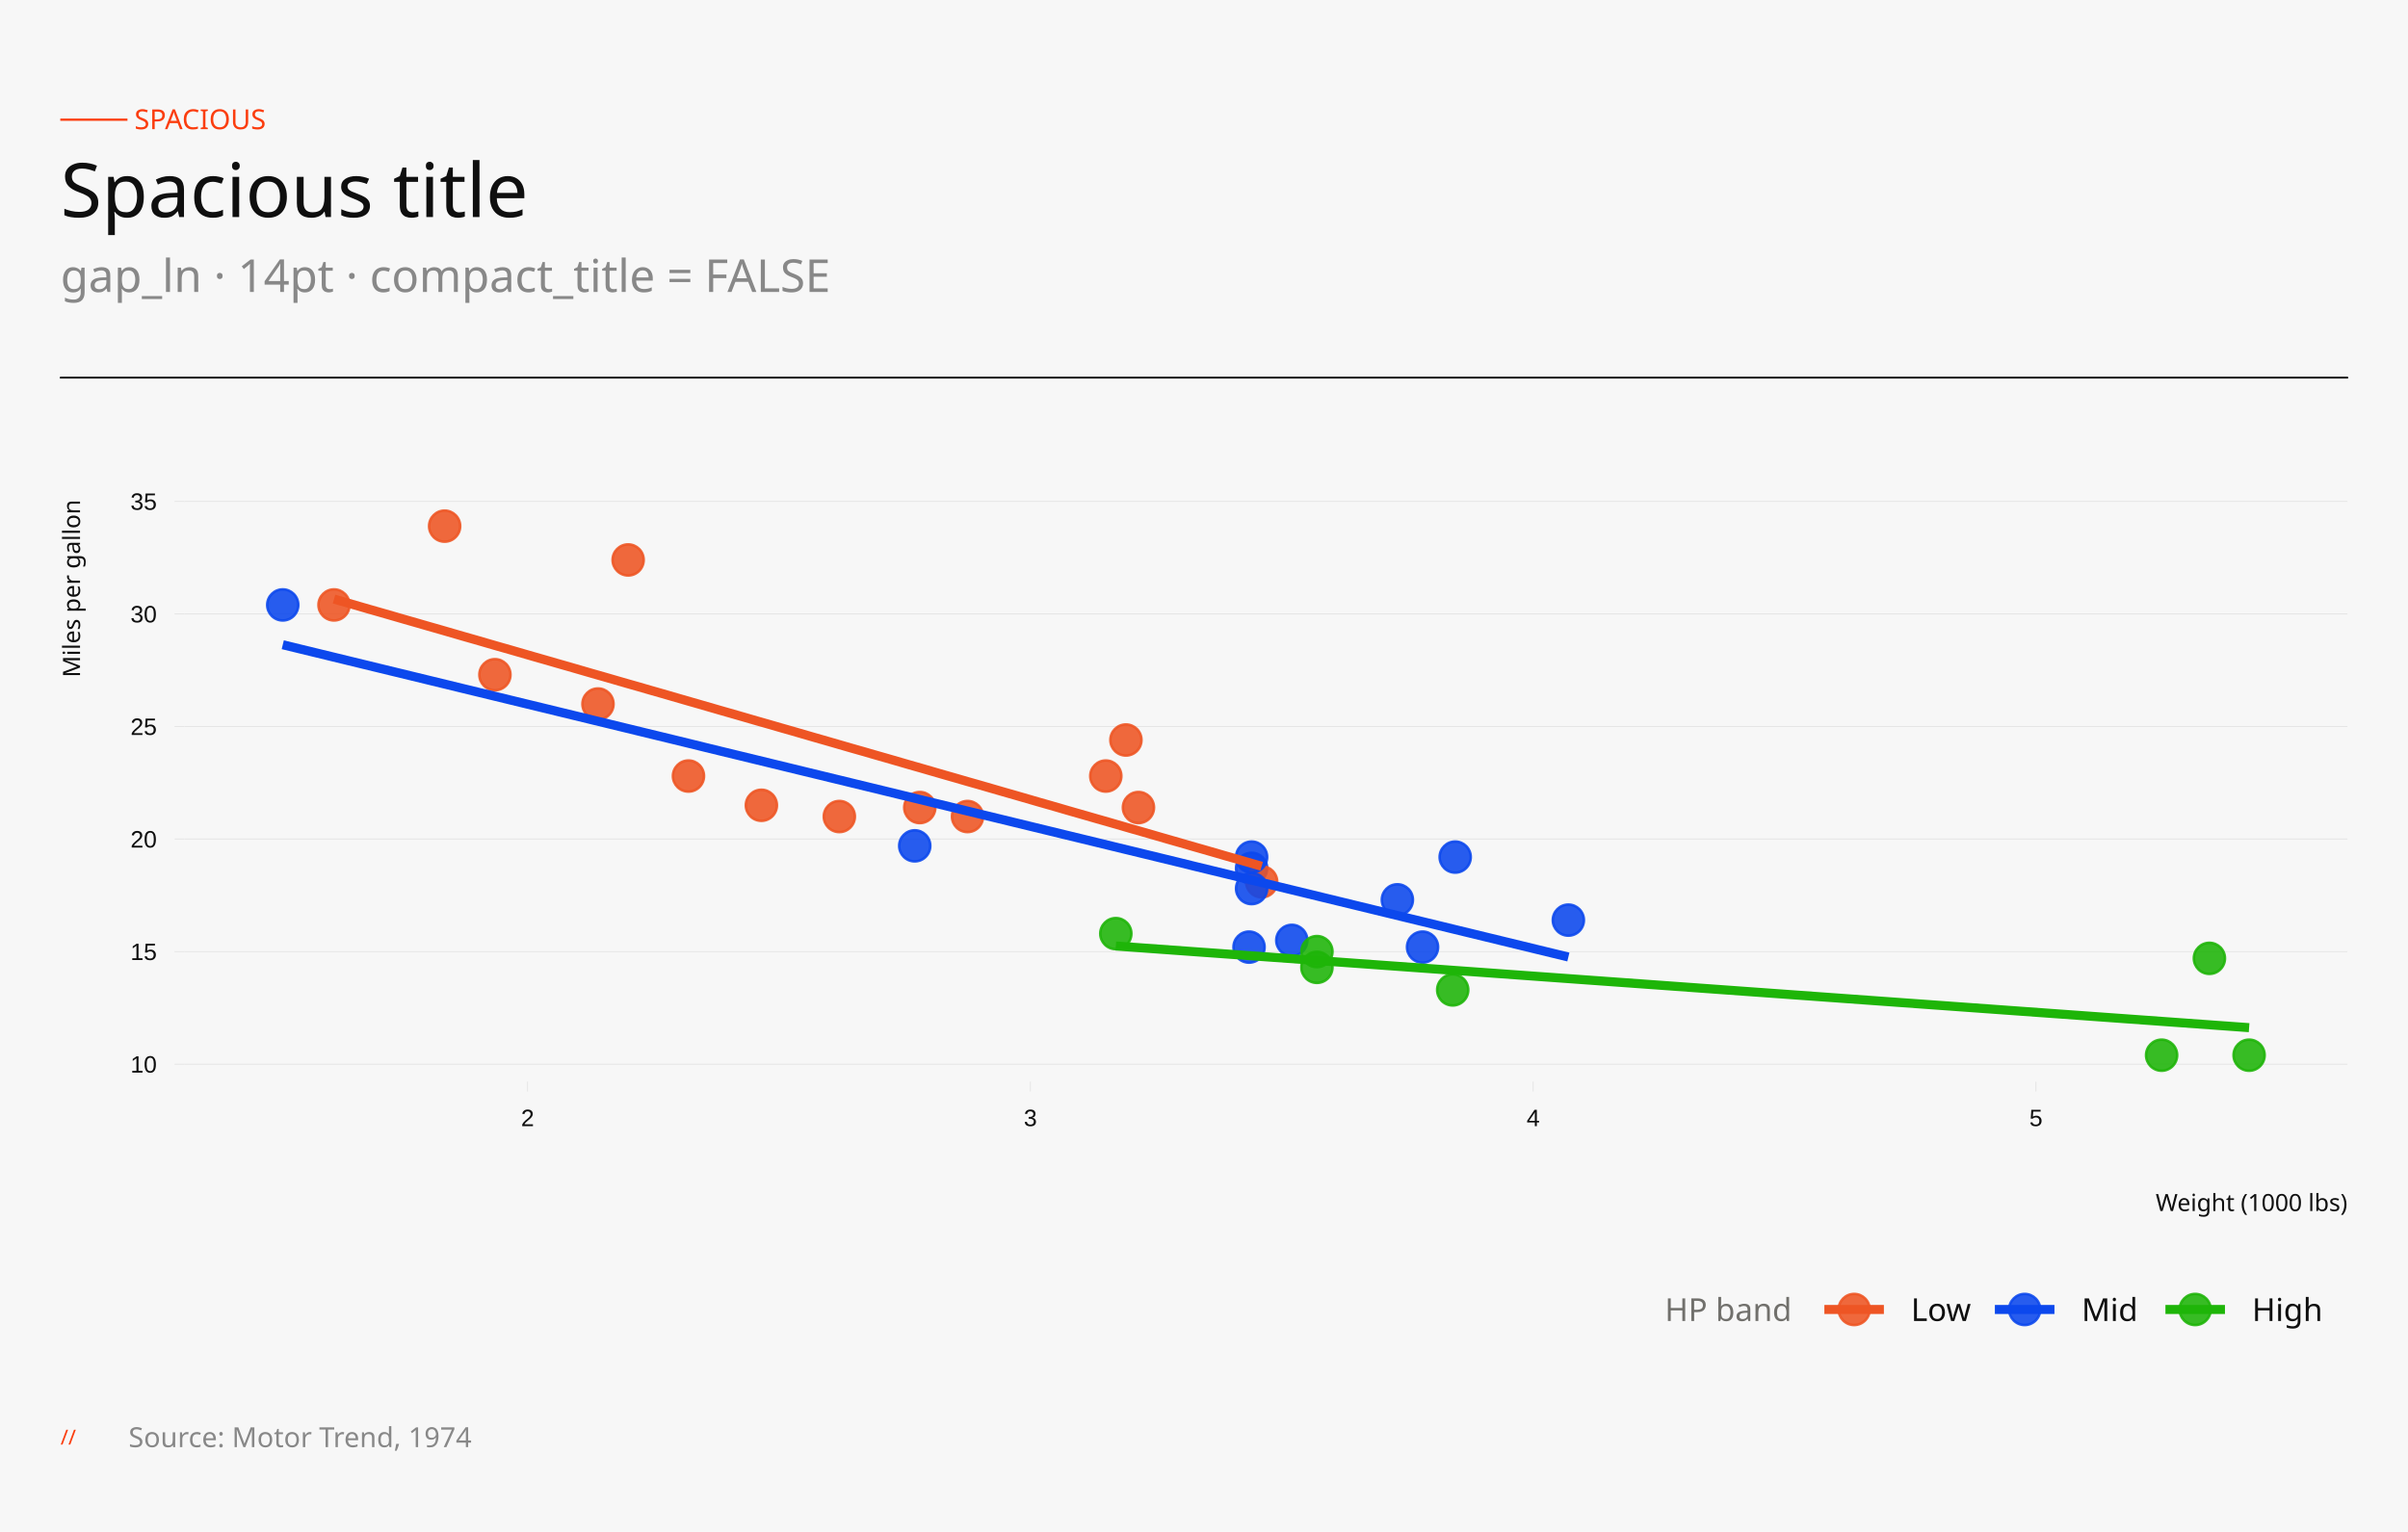
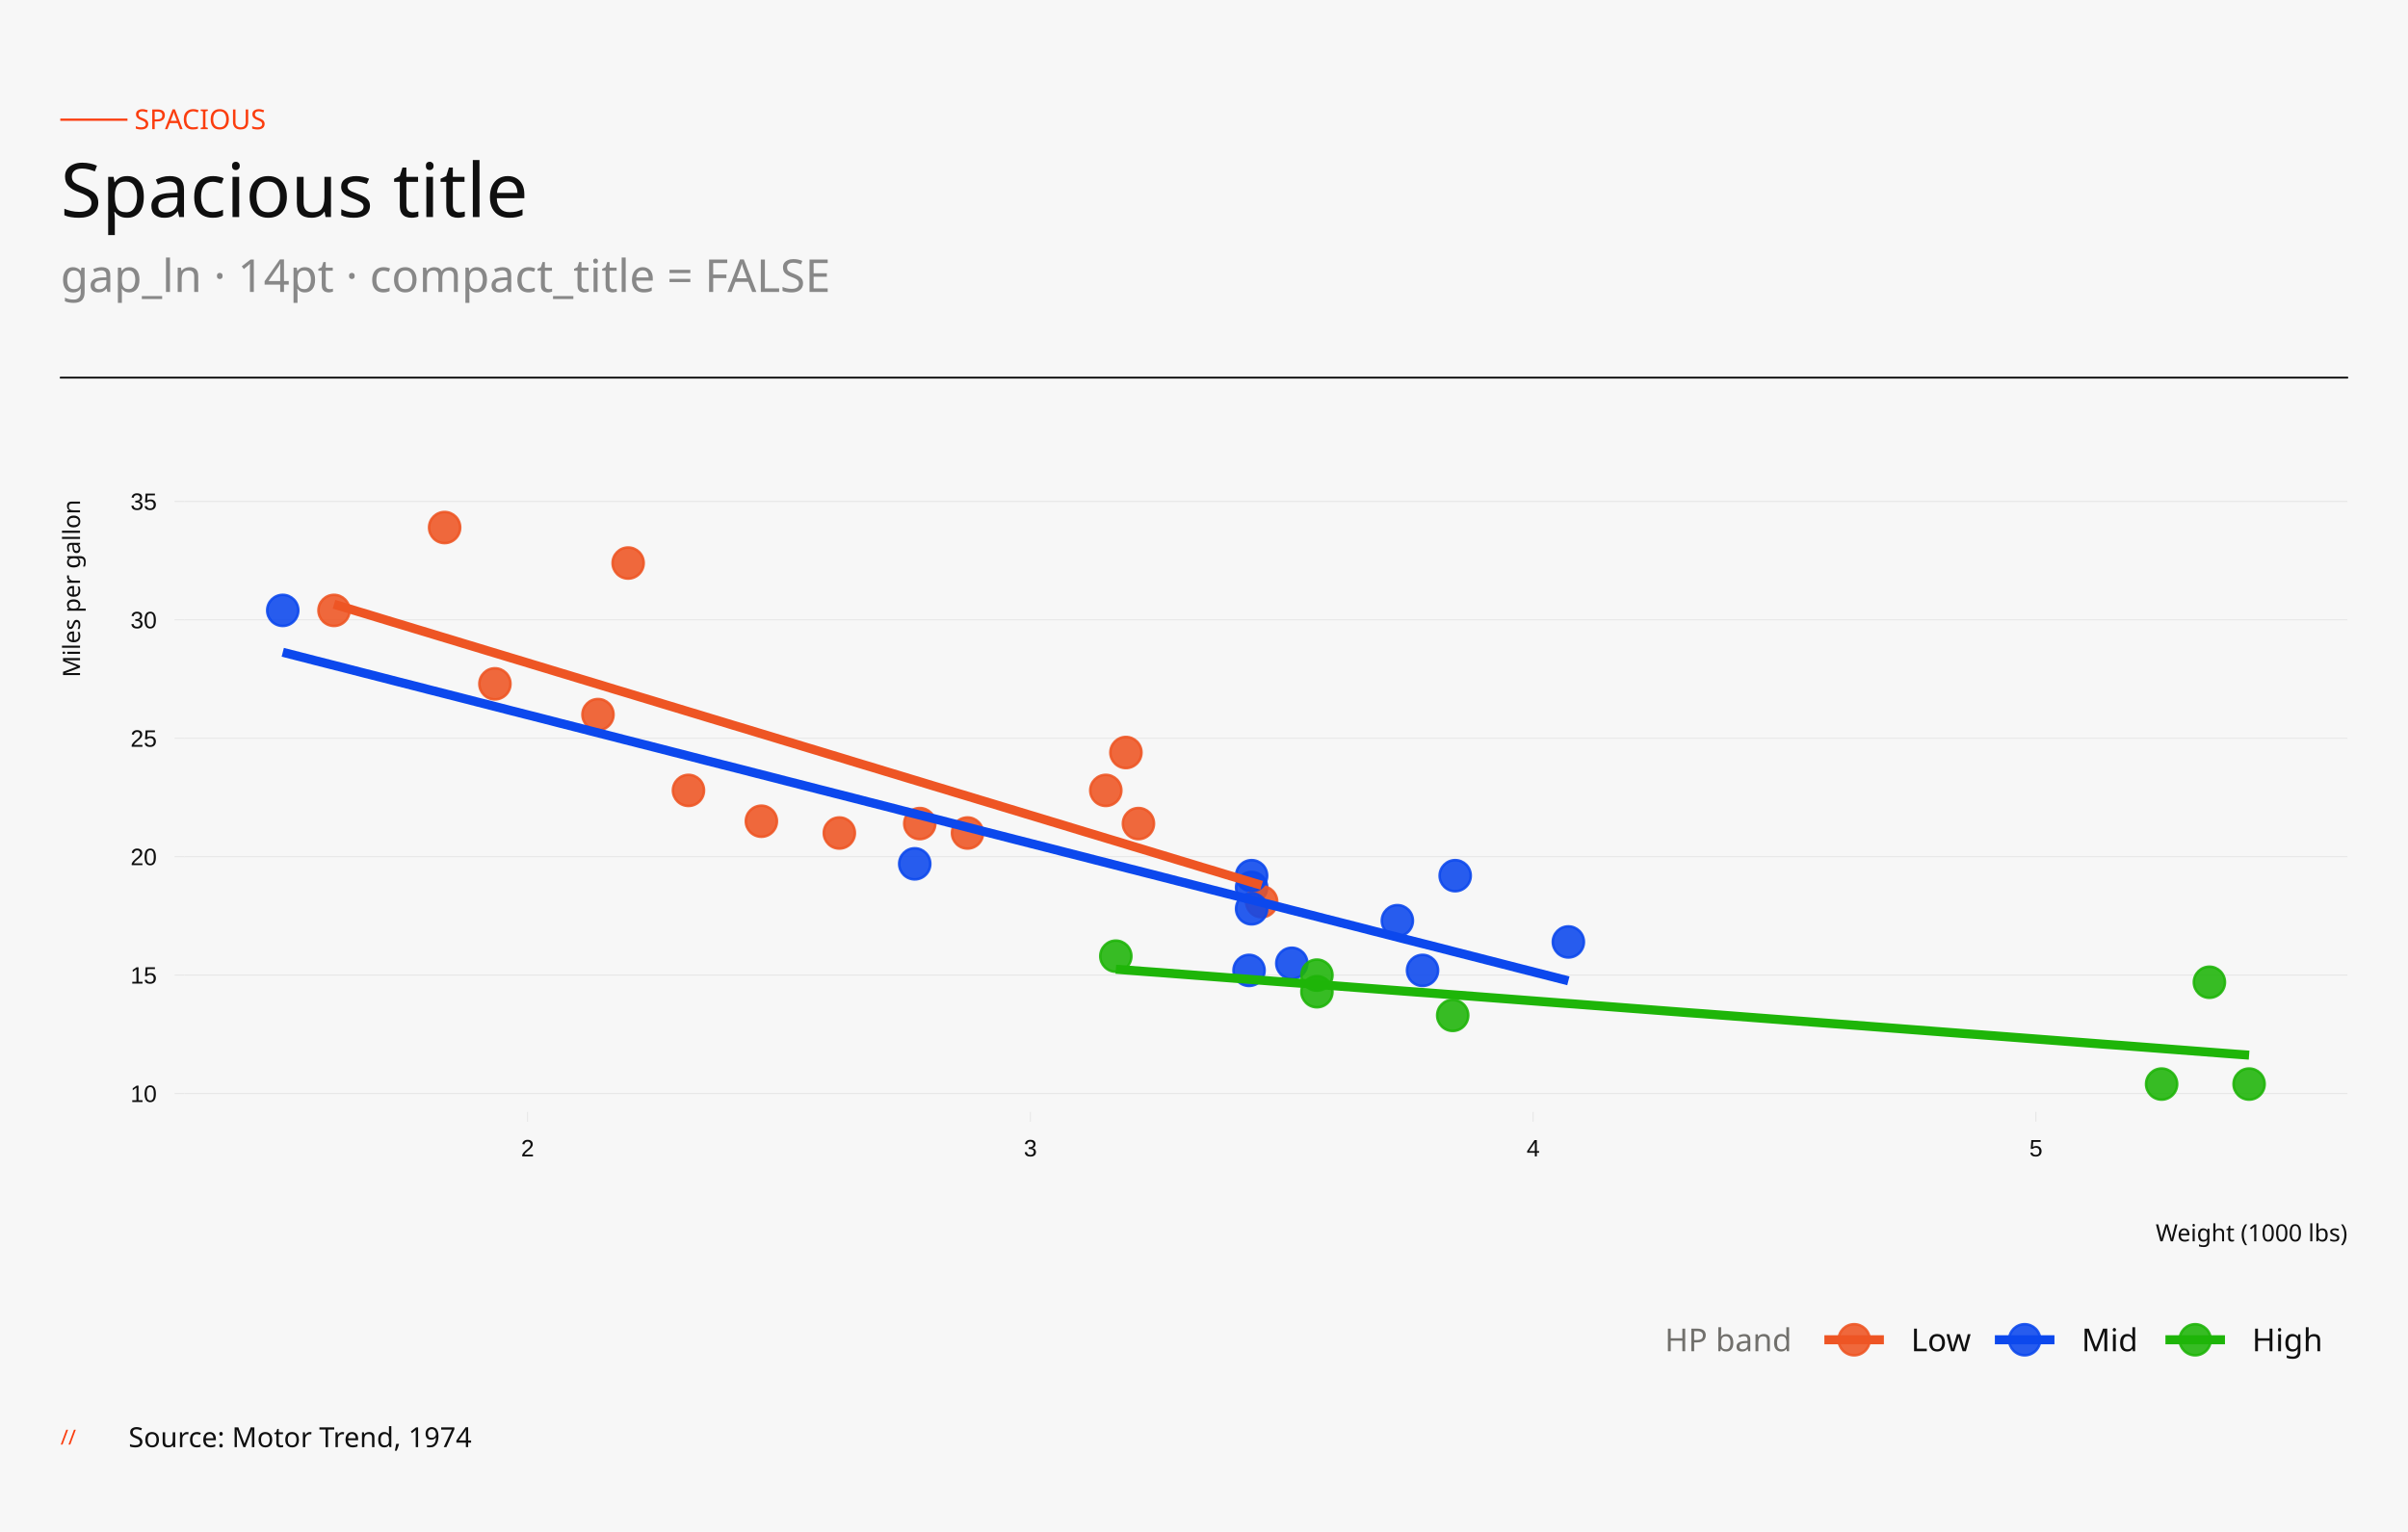
<svg xmlns="http://www.w3.org/2000/svg" width="396.00pt" height="252.00pt" viewBox="0 0 396.00 252.00">
  <g class="svglite">
    <defs>
      <style type="text/css">
    .svglite line, .svglite polyline, .svglite polygon, .svglite path, .svglite rect, .svglite circle {
      fill: none;
      stroke: #000000;
      stroke-linecap: round;
      stroke-linejoin: round;
      stroke-miterlimit: 10.00;
    }
    .svglite text {
      white-space: pre;
    }
    .svglite g.glyphgroup path {
      fill: inherit;
      stroke: none;
    }
  </style>
    </defs>
    <rect width="100%" height="100%" style="stroke: none; fill: none;" />
    <defs>
      <clipPath id="cpMC4wMHwzOTYuMDB8MC4wMHwyNTIuMDA=">
        <rect x="0.00" y="0.00" width="396.00" height="252.00" />
      </clipPath>
    </defs>
    <g clip-path="url(#cpMC4wMHwzOTYuMDB8MC4wMHwyNTIuMDA=)">
      <rect x="0.00" y="0.00" width="396.00" height="252.00" style="stroke-width: 0.63; stroke: none; fill: #F7F7F7;" />
    </g>
    <defs>
-       <clipPath id="cpMzAuMzN8Mzg2LjA0fDgyLjIwfDE3Ny45Mw==">
-         <rect x="30.33" y="82.20" width="355.71" height="95.73" />
+       <clipPath id="cpMzAuMzN8Mzg2LjA0fDgyLjIwfDE4Mi45MQ==">
+         <rect x="30.33" y="82.20" width="355.71" height="100.71" />
      </clipPath>
    </defs>
-     <g clip-path="url(#cpMzAuMzN8Mzg2LjA0fDgyLjIwfDE3Ny45Mw==)">
-       <rect x="30.33" y="82.20" width="355.71" height="95.73" style="stroke-width: 0.63; stroke: none; fill: #F7F7F7;" />
-       <polyline points="30.33,175.06 386.04,175.06 " style="stroke-width: 0.15; stroke: #E4E4E4; stroke-linecap: butt;" />
-       <polyline points="30.33,156.54 386.04,156.54 " style="stroke-width: 0.15; stroke: #E4E4E4; stroke-linecap: butt;" />
-       <polyline points="30.33,138.02 386.04,138.02 " style="stroke-width: 0.15; stroke: #E4E4E4; stroke-linecap: butt;" />
-       <polyline points="30.33,119.51 386.04,119.51 " style="stroke-width: 0.15; stroke: #E4E4E4; stroke-linecap: butt;" />
-       <polyline points="30.33,100.99 386.04,100.99 " style="stroke-width: 0.15; stroke: #E4E4E4; stroke-linecap: butt;" />
-       <polyline points="30.33,82.48 386.04,82.48 " style="stroke-width: 0.15; stroke: #E4E4E4; stroke-linecap: butt;" />
-       <circle cx="138.03" cy="134.32" r="2.56" style="stroke-width: 0.42; stroke: #EE5524; stroke-opacity: 0.88; fill: #EE5524; fill-opacity: 0.88;" />
-       <circle cx="159.11" cy="134.32" r="2.56" style="stroke-width: 0.42; stroke: #EE5524; stroke-opacity: 0.88; fill: #EE5524; fill-opacity: 0.88;" />
-       <circle cx="113.22" cy="127.66" r="2.56" style="stroke-width: 0.42; stroke: #EE5524; stroke-opacity: 0.88; fill: #EE5524; fill-opacity: 0.88;" />
-       <circle cx="187.22" cy="132.84" r="2.56" style="stroke-width: 0.42; stroke: #EE5524; stroke-opacity: 0.88; fill: #EE5524; fill-opacity: 0.88;" />
-       <circle cx="205.83" cy="142.84" r="2.56" style="stroke-width: 0.42; stroke: #0C48ED; stroke-opacity: 0.88; fill: #0C48ED; fill-opacity: 0.88;" />
-       <circle cx="207.48" cy="145.06" r="2.56" style="stroke-width: 0.42; stroke: #EE5524; stroke-opacity: 0.88; fill: #EE5524; fill-opacity: 0.88;" />
-       <circle cx="216.57" cy="159.13" r="2.56" style="stroke-width: 0.42; stroke: #1EB508; stroke-opacity: 0.88; fill: #1EB508; fill-opacity: 0.88;" />
-       <circle cx="185.16" cy="121.73" r="2.56" style="stroke-width: 0.42; stroke: #EE5524; stroke-opacity: 0.88; fill: #EE5524; fill-opacity: 0.88;" />
-       <circle cx="181.85" cy="127.66" r="2.56" style="stroke-width: 0.42; stroke: #EE5524; stroke-opacity: 0.88; fill: #EE5524; fill-opacity: 0.88;" />
-       <circle cx="205.83" cy="140.99" r="2.56" style="stroke-width: 0.42; stroke: #0C48ED; stroke-opacity: 0.88; fill: #0C48ED; fill-opacity: 0.88;" />
-       <circle cx="205.83" cy="146.17" r="2.56" style="stroke-width: 0.42; stroke: #0C48ED; stroke-opacity: 0.88; fill: #0C48ED; fill-opacity: 0.88;" />
-       <circle cx="257.92" cy="151.36" r="2.56" style="stroke-width: 0.42; stroke: #0C48ED; stroke-opacity: 0.88; fill: #0C48ED; fill-opacity: 0.88;" />
-       <circle cx="229.80" cy="148.02" r="2.56" style="stroke-width: 0.42; stroke: #0C48ED; stroke-opacity: 0.88; fill: #0C48ED; fill-opacity: 0.88;" />
-       <circle cx="233.94" cy="155.80" r="2.56" style="stroke-width: 0.42; stroke: #0C48ED; stroke-opacity: 0.88; fill: #0C48ED; fill-opacity: 0.88;" />
-       <circle cx="355.48" cy="173.58" r="2.56" style="stroke-width: 0.42; stroke: #1EB508; stroke-opacity: 0.88; fill: #1EB508; fill-opacity: 0.88;" />
-       <circle cx="369.87" cy="173.58" r="2.56" style="stroke-width: 0.42; stroke: #1EB508; stroke-opacity: 0.88; fill: #1EB508; fill-opacity: 0.88;" />
-       <circle cx="363.34" cy="157.65" r="2.56" style="stroke-width: 0.42; stroke: #1EB508; stroke-opacity: 0.88; fill: #1EB508; fill-opacity: 0.88;" />
-       <circle cx="103.30" cy="92.11" r="2.56" style="stroke-width: 0.42; stroke: #EE5524; stroke-opacity: 0.88; fill: #EE5524; fill-opacity: 0.88;" />
-       <circle cx="54.93" cy="99.51" r="2.56" style="stroke-width: 0.42; stroke: #EE5524; stroke-opacity: 0.88; fill: #EE5524; fill-opacity: 0.88;" />
-       <circle cx="73.12" cy="86.55" r="2.56" style="stroke-width: 0.42; stroke: #EE5524; stroke-opacity: 0.88; fill: #EE5524; fill-opacity: 0.88;" />
-       <circle cx="125.21" cy="132.47" r="2.56" style="stroke-width: 0.42; stroke: #EE5524; stroke-opacity: 0.88; fill: #EE5524; fill-opacity: 0.88;" />
-       <circle cx="212.44" cy="154.69" r="2.56" style="stroke-width: 0.42; stroke: #0C48ED; stroke-opacity: 0.88; fill: #0C48ED; fill-opacity: 0.88;" />
-       <circle cx="205.41" cy="155.80" r="2.56" style="stroke-width: 0.42; stroke: #0C48ED; stroke-opacity: 0.88; fill: #0C48ED; fill-opacity: 0.88;" />
-       <circle cx="238.90" cy="162.84" r="2.56" style="stroke-width: 0.42; stroke: #1EB508; stroke-opacity: 0.88; fill: #1EB508; fill-opacity: 0.88;" />
-       <circle cx="239.31" cy="140.99" r="2.56" style="stroke-width: 0.42; stroke: #0C48ED; stroke-opacity: 0.88; fill: #0C48ED; fill-opacity: 0.88;" />
-       <circle cx="81.39" cy="110.99" r="2.56" style="stroke-width: 0.42; stroke: #EE5524; stroke-opacity: 0.88; fill: #EE5524; fill-opacity: 0.88;" />
-       <circle cx="98.34" cy="115.81" r="2.56" style="stroke-width: 0.42; stroke: #EE5524; stroke-opacity: 0.88; fill: #EE5524; fill-opacity: 0.88;" />
-       <circle cx="46.50" cy="99.51" r="2.56" style="stroke-width: 0.42; stroke: #0C48ED; stroke-opacity: 0.88; fill: #0C48ED; fill-opacity: 0.88;" />
-       <circle cx="183.50" cy="153.58" r="2.56" style="stroke-width: 0.42; stroke: #1EB508; stroke-opacity: 0.88; fill: #1EB508; fill-opacity: 0.88;" />
-       <circle cx="150.43" cy="139.14" r="2.56" style="stroke-width: 0.42; stroke: #0C48ED; stroke-opacity: 0.88; fill: #0C48ED; fill-opacity: 0.88;" />
-       <circle cx="216.57" cy="156.54" r="2.56" style="stroke-width: 0.42; stroke: #1EB508; stroke-opacity: 0.88; fill: #1EB508; fill-opacity: 0.88;" />
-       <circle cx="151.26" cy="132.84" r="2.56" style="stroke-width: 0.42; stroke: #EE5524; stroke-opacity: 0.88; fill: #EE5524; fill-opacity: 0.88;" />
-       <polyline points="54.93,98.55 56.86,99.10 58.79,99.66 60.72,100.22 62.65,100.77 64.59,101.33 66.52,101.89 68.45,102.44 70.38,103.00 72.31,103.55 74.24,104.11 76.17,104.67 78.10,105.22 80.03,105.78 81.96,106.34 83.90,106.89 85.83,107.45 87.76,108.01 89.69,108.56 91.62,109.12 93.55,109.67 95.48,110.23 97.41,110.79 99.34,111.34 101.27,111.90 103.21,112.46 105.14,113.01 107.07,113.57 109.00,114.12 110.93,114.68 112.86,115.24 114.79,115.79 116.72,116.35 118.65,116.91 120.58,117.46 122.52,118.02 124.45,118.58 126.38,119.13 128.31,119.69 130.24,120.24 132.17,120.80 134.10,121.36 136.03,121.91 137.96,122.47 139.89,123.03 141.83,123.58 143.76,124.14 145.69,124.69 147.62,125.25 149.55,125.81 151.48,126.36 153.41,126.92 155.34,127.48 157.27,128.03 159.20,128.59 161.14,129.14 163.07,129.70 165.00,130.26 166.93,130.81 168.86,131.37 170.79,131.93 172.72,132.48 174.65,133.04 176.58,133.60 178.51,134.15 180.45,134.71 182.38,135.26 184.31,135.82 186.24,136.38 188.17,136.93 190.10,137.49 192.03,138.05 193.96,138.60 195.89,139.16 197.82,139.71 199.76,140.27 201.69,140.83 203.62,141.38 205.55,141.94 207.48,142.50 " style="stroke-width: 1.49; stroke: #EE5524; stroke-linecap: butt;" />
-       <polyline points="46.50,106.06 49.17,106.71 51.85,107.36 54.53,108.01 57.20,108.66 59.88,109.31 62.55,109.96 65.23,110.61 67.91,111.26 70.58,111.91 73.26,112.56 75.93,113.21 78.61,113.86 81.29,114.51 83.96,115.16 86.64,115.81 89.32,116.46 91.99,117.11 94.67,117.76 97.34,118.41 100.02,119.06 102.70,119.71 105.37,120.36 108.05,121.01 110.73,121.66 113.40,122.31 116.08,122.97 118.75,123.62 121.43,124.27 124.11,124.92 126.78,125.57 129.46,126.22 132.13,126.87 134.81,127.52 137.49,128.17 140.16,128.82 142.84,129.47 145.52,130.12 148.19,130.77 150.87,131.42 153.54,132.07 156.22,132.72 158.90,133.37 161.57,134.02 164.25,134.67 166.93,135.32 169.60,135.97 172.28,136.62 174.95,137.27 177.63,137.92 180.31,138.57 182.98,139.22 185.66,139.87 188.34,140.52 191.01,141.17 193.69,141.82 196.36,142.48 199.04,143.13 201.72,143.78 204.39,144.43 207.07,145.08 209.74,145.73 212.42,146.38 215.10,147.03 217.77,147.68 220.45,148.33 223.13,148.98 225.80,149.63 228.48,150.28 231.15,150.93 233.83,151.58 236.51,152.23 239.18,152.88 241.86,153.53 244.54,154.18 247.21,154.83 249.89,155.48 252.56,156.13 255.24,156.78 257.92,157.43 " style="stroke-width: 1.49; stroke: #0C48ED; stroke-linecap: butt;" />
-       <polyline points="183.50,155.62 185.86,155.79 188.22,155.96 190.58,156.13 192.94,156.30 195.30,156.47 197.66,156.64 200.02,156.81 202.37,156.98 204.73,157.15 207.09,157.32 209.45,157.49 211.81,157.66 214.17,157.83 216.53,158.00 218.89,158.17 221.25,158.34 223.61,158.51 225.97,158.68 228.32,158.85 230.68,159.02 233.04,159.19 235.40,159.36 237.76,159.53 240.12,159.70 242.48,159.87 244.84,160.04 247.20,160.21 249.56,160.38 251.91,160.55 254.27,160.72 256.63,160.89 258.99,161.06 261.35,161.23 263.71,161.40 266.07,161.57 268.43,161.74 270.79,161.91 273.15,162.08 275.51,162.25 277.86,162.42 280.22,162.59 282.58,162.76 284.94,162.93 287.30,163.10 289.66,163.27 292.02,163.44 294.38,163.61 296.74,163.78 299.10,163.95 301.46,164.12 303.81,164.29 306.17,164.46 308.53,164.63 310.89,164.80 313.25,164.97 315.61,165.14 317.97,165.31 320.33,165.48 322.69,165.65 325.05,165.82 327.41,165.99 329.76,166.16 332.12,166.33 334.48,166.50 336.84,166.67 339.20,166.84 341.56,167.01 343.92,167.18 346.28,167.35 348.64,167.52 351.00,167.69 353.36,167.86 355.71,168.03 358.07,168.20 360.43,168.37 362.79,168.54 365.15,168.71 367.51,168.88 369.87,169.05 " style="stroke-width: 1.49; stroke: #1EB508; stroke-linecap: butt;" />
+     <g clip-path="url(#cpMzAuMzN8Mzg2LjA0fDgyLjIwfDE4Mi45MQ==)">
+       <rect x="30.33" y="82.20" width="355.71" height="100.71" style="stroke-width: 0.63; stroke: none; fill: #F7F7F7;" />
+       <polyline points="30.33,179.89 386.04,179.89 " style="stroke-width: 0.15; stroke: #E4E4E4; stroke-linecap: butt;" />
+       <polyline points="30.33,160.41 386.04,160.41 " style="stroke-width: 0.15; stroke: #E4E4E4; stroke-linecap: butt;" />
+       <polyline points="30.33,140.93 386.04,140.93 " style="stroke-width: 0.15; stroke: #E4E4E4; stroke-linecap: butt;" />
+       <polyline points="30.33,121.45 386.04,121.45 " style="stroke-width: 0.15; stroke: #E4E4E4; stroke-linecap: butt;" />
+       <polyline points="30.33,101.97 386.04,101.97 " style="stroke-width: 0.15; stroke: #E4E4E4; stroke-linecap: butt;" />
+       <polyline points="30.33,82.49 386.04,82.49 " style="stroke-width: 0.15; stroke: #E4E4E4; stroke-linecap: butt;" />
+       <circle cx="138.03" cy="137.03" r="2.56" style="stroke-width: 0.42; stroke: #EE5524; stroke-opacity: 0.88; fill: #EE5524; fill-opacity: 0.88;" />
+       <circle cx="159.11" cy="137.03" r="2.56" style="stroke-width: 0.42; stroke: #EE5524; stroke-opacity: 0.88; fill: #EE5524; fill-opacity: 0.88;" />
+       <circle cx="113.22" cy="130.02" r="2.56" style="stroke-width: 0.42; stroke: #EE5524; stroke-opacity: 0.88; fill: #EE5524; fill-opacity: 0.88;" />
+       <circle cx="187.22" cy="135.48" r="2.56" style="stroke-width: 0.42; stroke: #EE5524; stroke-opacity: 0.88; fill: #EE5524; fill-opacity: 0.88;" />
+       <circle cx="205.83" cy="145.99" r="2.56" style="stroke-width: 0.42; stroke: #0C48ED; stroke-opacity: 0.88; fill: #0C48ED; fill-opacity: 0.88;" />
+       <circle cx="207.48" cy="148.33" r="2.56" style="stroke-width: 0.42; stroke: #EE5524; stroke-opacity: 0.88; fill: #EE5524; fill-opacity: 0.88;" />
+       <circle cx="216.57" cy="163.14" r="2.56" style="stroke-width: 0.42; stroke: #1EB508; stroke-opacity: 0.88; fill: #1EB508; fill-opacity: 0.88;" />
+       <circle cx="185.16" cy="123.79" r="2.56" style="stroke-width: 0.42; stroke: #EE5524; stroke-opacity: 0.88; fill: #EE5524; fill-opacity: 0.88;" />
+       <circle cx="181.85" cy="130.02" r="2.56" style="stroke-width: 0.42; stroke: #EE5524; stroke-opacity: 0.88; fill: #EE5524; fill-opacity: 0.88;" />
+       <circle cx="205.83" cy="144.05" r="2.56" style="stroke-width: 0.42; stroke: #0C48ED; stroke-opacity: 0.88; fill: #0C48ED; fill-opacity: 0.88;" />
+       <circle cx="205.83" cy="149.50" r="2.56" style="stroke-width: 0.42; stroke: #0C48ED; stroke-opacity: 0.88; fill: #0C48ED; fill-opacity: 0.88;" />
+       <circle cx="257.92" cy="154.95" r="2.56" style="stroke-width: 0.42; stroke: #0C48ED; stroke-opacity: 0.88; fill: #0C48ED; fill-opacity: 0.88;" />
+       <circle cx="229.80" cy="151.45" r="2.56" style="stroke-width: 0.42; stroke: #0C48ED; stroke-opacity: 0.88; fill: #0C48ED; fill-opacity: 0.88;" />
+       <circle cx="233.94" cy="159.63" r="2.56" style="stroke-width: 0.42; stroke: #0C48ED; stroke-opacity: 0.88; fill: #0C48ED; fill-opacity: 0.88;" />
+       <circle cx="355.48" cy="178.33" r="2.56" style="stroke-width: 0.42; stroke: #1EB508; stroke-opacity: 0.88; fill: #1EB508; fill-opacity: 0.88;" />
+       <circle cx="369.87" cy="178.33" r="2.56" style="stroke-width: 0.42; stroke: #1EB508; stroke-opacity: 0.88; fill: #1EB508; fill-opacity: 0.88;" />
+       <circle cx="363.34" cy="161.58" r="2.56" style="stroke-width: 0.42; stroke: #1EB508; stroke-opacity: 0.88; fill: #1EB508; fill-opacity: 0.88;" />
+       <circle cx="103.30" cy="92.62" r="2.56" style="stroke-width: 0.42; stroke: #EE5524; stroke-opacity: 0.88; fill: #EE5524; fill-opacity: 0.88;" />
+       <circle cx="54.93" cy="100.41" r="2.56" style="stroke-width: 0.42; stroke: #EE5524; stroke-opacity: 0.88; fill: #EE5524; fill-opacity: 0.88;" />
+       <circle cx="73.12" cy="86.78" r="2.56" style="stroke-width: 0.42; stroke: #EE5524; stroke-opacity: 0.88; fill: #EE5524; fill-opacity: 0.88;" />
+       <circle cx="125.21" cy="135.09" r="2.56" style="stroke-width: 0.42; stroke: #EE5524; stroke-opacity: 0.88; fill: #EE5524; fill-opacity: 0.88;" />
+       <circle cx="212.44" cy="158.46" r="2.56" style="stroke-width: 0.42; stroke: #0C48ED; stroke-opacity: 0.88; fill: #0C48ED; fill-opacity: 0.88;" />
+       <circle cx="205.41" cy="159.63" r="2.56" style="stroke-width: 0.42; stroke: #0C48ED; stroke-opacity: 0.88; fill: #0C48ED; fill-opacity: 0.88;" />
+       <circle cx="238.90" cy="167.03" r="2.56" style="stroke-width: 0.42; stroke: #1EB508; stroke-opacity: 0.88; fill: #1EB508; fill-opacity: 0.88;" />
+       <circle cx="239.31" cy="144.05" r="2.56" style="stroke-width: 0.42; stroke: #0C48ED; stroke-opacity: 0.88; fill: #0C48ED; fill-opacity: 0.88;" />
+       <circle cx="81.39" cy="112.49" r="2.56" style="stroke-width: 0.42; stroke: #EE5524; stroke-opacity: 0.88; fill: #EE5524; fill-opacity: 0.88;" />
+       <circle cx="98.34" cy="117.55" r="2.56" style="stroke-width: 0.42; stroke: #EE5524; stroke-opacity: 0.88; fill: #EE5524; fill-opacity: 0.88;" />
+       <circle cx="46.50" cy="100.41" r="2.56" style="stroke-width: 0.42; stroke: #0C48ED; stroke-opacity: 0.88; fill: #0C48ED; fill-opacity: 0.88;" />
+       <circle cx="183.50" cy="157.29" r="2.56" style="stroke-width: 0.42; stroke: #1EB508; stroke-opacity: 0.88; fill: #1EB508; fill-opacity: 0.88;" />
+       <circle cx="150.43" cy="142.10" r="2.56" style="stroke-width: 0.42; stroke: #0C48ED; stroke-opacity: 0.88; fill: #0C48ED; fill-opacity: 0.88;" />
+       <circle cx="216.57" cy="160.41" r="2.56" style="stroke-width: 0.42; stroke: #1EB508; stroke-opacity: 0.88; fill: #1EB508; fill-opacity: 0.88;" />
+       <circle cx="151.26" cy="135.48" r="2.56" style="stroke-width: 0.42; stroke: #EE5524; stroke-opacity: 0.88; fill: #EE5524; fill-opacity: 0.88;" />
+       <polyline points="54.93,99.40 56.86,99.98 58.79,100.57 60.72,101.15 62.65,101.74 64.59,102.33 66.52,102.91 68.45,103.50 70.38,104.08 72.31,104.67 74.24,105.25 76.17,105.84 78.10,106.42 80.03,107.01 81.96,107.59 83.90,108.18 85.83,108.76 87.76,109.35 89.69,109.93 91.62,110.52 93.55,111.10 95.48,111.69 97.41,112.27 99.34,112.86 101.27,113.45 103.21,114.03 105.14,114.62 107.07,115.20 109.00,115.79 110.93,116.37 112.86,116.96 114.79,117.54 116.72,118.13 118.65,118.71 120.58,119.30 122.52,119.88 124.45,120.47 126.38,121.05 128.31,121.64 130.24,122.22 132.17,122.81 134.10,123.39 136.03,123.98 137.96,124.56 139.89,125.15 141.83,125.74 143.76,126.32 145.69,126.91 147.62,127.49 149.55,128.08 151.48,128.66 153.41,129.25 155.34,129.83 157.27,130.42 159.20,131.00 161.14,131.59 163.07,132.17 165.00,132.76 166.93,133.34 168.86,133.93 170.79,134.51 172.72,135.10 174.65,135.68 176.58,136.27 178.51,136.86 180.45,137.44 182.38,138.03 184.31,138.61 186.24,139.20 188.17,139.78 190.10,140.37 192.03,140.95 193.96,141.54 195.89,142.12 197.82,142.71 199.76,143.29 201.69,143.88 203.62,144.46 205.55,145.05 207.48,145.63 " style="stroke-width: 1.49; stroke: #EE5524; stroke-linecap: butt;" />
+       <polyline points="46.50,107.30 49.17,107.98 51.85,108.67 54.53,109.35 57.20,110.03 59.88,110.72 62.55,111.40 65.23,112.09 67.91,112.77 70.58,113.46 73.26,114.14 75.93,114.82 78.61,115.51 81.29,116.19 83.96,116.88 86.64,117.56 89.32,118.24 91.99,118.93 94.67,119.61 97.34,120.30 100.02,120.98 102.70,121.67 105.37,122.35 108.05,123.03 110.73,123.72 113.40,124.40 116.08,125.09 118.75,125.77 121.43,126.45 124.11,127.14 126.78,127.82 129.46,128.51 132.13,129.19 134.81,129.88 137.49,130.56 140.16,131.24 142.84,131.93 145.52,132.61 148.19,133.30 150.87,133.98 153.54,134.66 156.22,135.35 158.90,136.03 161.57,136.72 164.25,137.40 166.93,138.09 169.60,138.77 172.28,139.45 174.95,140.14 177.63,140.82 180.31,141.51 182.98,142.19 185.66,142.88 188.34,143.56 191.01,144.24 193.69,144.93 196.36,145.61 199.04,146.30 201.72,146.98 204.39,147.66 207.07,148.35 209.74,149.03 212.42,149.72 215.10,150.40 217.77,151.09 220.45,151.77 223.13,152.45 225.80,153.14 228.48,153.82 231.15,154.51 233.83,155.19 236.51,155.87 239.18,156.56 241.86,157.24 244.54,157.93 247.21,158.61 249.89,159.30 252.56,159.98 255.24,160.66 257.92,161.35 " style="stroke-width: 1.49; stroke: #0C48ED; stroke-linecap: butt;" />
+       <polyline points="183.50,159.44 185.86,159.62 188.22,159.80 190.58,159.97 192.94,160.15 195.30,160.33 197.66,160.51 200.02,160.69 202.37,160.87 204.73,161.05 207.09,161.23 209.45,161.41 211.81,161.59 214.17,161.76 216.53,161.94 218.89,162.12 221.25,162.30 223.61,162.48 225.97,162.66 228.32,162.84 230.68,163.02 233.04,163.20 235.40,163.37 237.76,163.55 240.12,163.73 242.48,163.91 244.84,164.09 247.20,164.27 249.56,164.45 251.91,164.63 254.27,164.81 256.63,164.99 258.99,165.16 261.35,165.34 263.71,165.52 266.07,165.70 268.43,165.88 270.79,166.06 273.15,166.24 275.51,166.42 277.86,166.60 280.22,166.77 282.58,166.95 284.94,167.13 287.30,167.31 289.66,167.49 292.02,167.67 294.38,167.85 296.74,168.03 299.10,168.21 301.46,168.39 303.81,168.56 306.17,168.74 308.53,168.92 310.89,169.10 313.25,169.28 315.61,169.46 317.97,169.64 320.33,169.82 322.69,170.00 325.05,170.17 327.41,170.35 329.76,170.53 332.12,170.71 334.48,170.89 336.84,171.07 339.20,171.25 341.56,171.43 343.92,171.61 346.28,171.79 348.64,171.96 351.00,172.14 353.36,172.32 355.71,172.50 358.07,172.68 360.43,172.86 362.79,173.04 365.15,173.22 367.51,173.40 369.87,173.57 " style="stroke-width: 1.49; stroke: #1EB508; stroke-linecap: butt;" />
    </g>
    <g clip-path="url(#cpMC4wMHwzOTYuMDB8MC4wMHwyNTIuMDA=)">
-       <text x="25.79" y="176.45" text-anchor="end" style="font-size: 3.90px;fill: #0F0F0F; font-family: &quot;Arial&quot;;" textLength="4.31px" lengthAdjust="spacingAndGlyphs">10</text>
-       <text x="25.79" y="157.93" text-anchor="end" style="font-size: 3.90px;fill: #0F0F0F; font-family: &quot;Arial&quot;;" textLength="4.31px" lengthAdjust="spacingAndGlyphs">15</text>
-       <text x="25.79" y="139.42" text-anchor="end" style="font-size: 3.90px;fill: #0F0F0F; font-family: &quot;Arial&quot;;" textLength="4.31px" lengthAdjust="spacingAndGlyphs">20</text>
-       <text x="25.79" y="120.90" text-anchor="end" style="font-size: 3.90px;fill: #0F0F0F; font-family: &quot;Arial&quot;;" textLength="4.31px" lengthAdjust="spacingAndGlyphs">25</text>
-       <text x="25.79" y="102.39" text-anchor="end" style="font-size: 3.90px;fill: #0F0F0F; font-family: &quot;Arial&quot;;" textLength="4.31px" lengthAdjust="spacingAndGlyphs">30</text>
-       <text x="25.79" y="83.87" text-anchor="end" style="font-size: 3.90px;fill: #0F0F0F; font-family: &quot;Arial&quot;;" textLength="4.31px" lengthAdjust="spacingAndGlyphs">35</text>
-       <polyline points="28.71,175.06 30.33,175.06 " style="stroke-width: 0.15; stroke: #E4E4E4; stroke-linecap: butt;" />
-       <polyline points="28.71,156.54 30.33,156.54 " style="stroke-width: 0.15; stroke: #E4E4E4; stroke-linecap: butt;" />
-       <polyline points="28.71,138.02 30.33,138.02 " style="stroke-width: 0.15; stroke: #E4E4E4; stroke-linecap: butt;" />
-       <polyline points="28.71,119.51 30.33,119.51 " style="stroke-width: 0.15; stroke: #E4E4E4; stroke-linecap: butt;" />
-       <polyline points="28.71,100.99 30.33,100.99 " style="stroke-width: 0.15; stroke: #E4E4E4; stroke-linecap: butt;" />
-       <polyline points="28.71,82.48 30.33,82.48 " style="stroke-width: 0.15; stroke: #E4E4E4; stroke-linecap: butt;" />
-       <polyline points="86.76,179.55 86.76,177.93 " style="stroke-width: 0.15; stroke: #E4E4E4; stroke-linecap: butt;" />
-       <polyline points="169.45,179.55 169.45,177.93 " style="stroke-width: 0.15; stroke: #E4E4E4; stroke-linecap: butt;" />
-       <polyline points="252.13,179.55 252.13,177.93 " style="stroke-width: 0.15; stroke: #E4E4E4; stroke-linecap: butt;" />
-       <polyline points="334.81,179.55 334.81,177.93 " style="stroke-width: 0.15; stroke: #E4E4E4; stroke-linecap: butt;" />
-       <text x="86.76" y="185.25" text-anchor="middle" style="font-size: 3.90px;fill: #0F0F0F; font-family: &quot;Arial&quot;;" textLength="2.16px" lengthAdjust="spacingAndGlyphs">2</text>
-       <text x="169.45" y="185.25" text-anchor="middle" style="font-size: 3.90px;fill: #0F0F0F; font-family: &quot;Arial&quot;;" textLength="2.16px" lengthAdjust="spacingAndGlyphs">3</text>
-       <text x="252.13" y="185.25" text-anchor="middle" style="font-size: 3.90px;fill: #0F0F0F; font-family: &quot;Arial&quot;;" textLength="2.16px" lengthAdjust="spacingAndGlyphs">4</text>
-       <text x="334.81" y="185.25" text-anchor="middle" style="font-size: 3.90px;fill: #0F0F0F; font-family: &quot;Arial&quot;;" textLength="2.16px" lengthAdjust="spacingAndGlyphs">5</text>
-       <text x="386.04" y="199.22" text-anchor="end" style="font-size: 3.90px; font-weight: 100;fill: #0F0F0F; font-family: &quot;JetBrains Mono&quot;;" textLength="39.58px" lengthAdjust="spacingAndGlyphs">Weight (1000 lbs)</text>
+       <text x="25.79" y="181.28" text-anchor="end" style="font-size: 3.90px;fill: #0F0F0F; font-family: &quot;Arial&quot;;" textLength="4.31px" lengthAdjust="spacingAndGlyphs">10</text>
+       <text x="25.79" y="161.80" text-anchor="end" style="font-size: 3.90px;fill: #0F0F0F; font-family: &quot;Arial&quot;;" textLength="4.31px" lengthAdjust="spacingAndGlyphs">15</text>
+       <text x="25.79" y="142.32" text-anchor="end" style="font-size: 3.90px;fill: #0F0F0F; font-family: &quot;Arial&quot;;" textLength="4.31px" lengthAdjust="spacingAndGlyphs">20</text>
+       <text x="25.79" y="122.84" text-anchor="end" style="font-size: 3.90px;fill: #0F0F0F; font-family: &quot;Arial&quot;;" textLength="4.31px" lengthAdjust="spacingAndGlyphs">25</text>
+       <text x="25.79" y="103.36" text-anchor="end" style="font-size: 3.90px;fill: #0F0F0F; font-family: &quot;Arial&quot;;" textLength="4.31px" lengthAdjust="spacingAndGlyphs">30</text>
+       <text x="25.79" y="83.88" text-anchor="end" style="font-size: 3.90px;fill: #0F0F0F; font-family: &quot;Arial&quot;;" textLength="4.31px" lengthAdjust="spacingAndGlyphs">35</text>
+       <polyline points="28.71,179.89 30.33,179.89 " style="stroke-width: 0.15; stroke: #E4E4E4; stroke-linecap: butt;" />
+       <polyline points="28.71,160.41 30.33,160.41 " style="stroke-width: 0.15; stroke: #E4E4E4; stroke-linecap: butt;" />
+       <polyline points="28.71,140.93 30.33,140.93 " style="stroke-width: 0.15; stroke: #E4E4E4; stroke-linecap: butt;" />
+       <polyline points="28.71,121.45 30.33,121.45 " style="stroke-width: 0.15; stroke: #E4E4E4; stroke-linecap: butt;" />
+       <polyline points="28.71,101.97 30.33,101.97 " style="stroke-width: 0.15; stroke: #E4E4E4; stroke-linecap: butt;" />
+       <polyline points="28.71,82.49 30.33,82.49 " style="stroke-width: 0.15; stroke: #E4E4E4; stroke-linecap: butt;" />
+       <polyline points="86.76,184.53 86.76,182.91 " style="stroke-width: 0.15; stroke: #E4E4E4; stroke-linecap: butt;" />
+       <polyline points="169.45,184.53 169.45,182.91 " style="stroke-width: 0.15; stroke: #E4E4E4; stroke-linecap: butt;" />
+       <polyline points="252.13,184.53 252.13,182.91 " style="stroke-width: 0.15; stroke: #E4E4E4; stroke-linecap: butt;" />
+       <polyline points="334.81,184.53 334.81,182.91 " style="stroke-width: 0.15; stroke: #E4E4E4; stroke-linecap: butt;" />
+       <text x="86.76" y="190.23" text-anchor="middle" style="font-size: 3.90px;fill: #0F0F0F; font-family: &quot;Arial&quot;;" textLength="2.16px" lengthAdjust="spacingAndGlyphs">2</text>
+       <text x="169.45" y="190.23" text-anchor="middle" style="font-size: 3.90px;fill: #0F0F0F; font-family: &quot;Arial&quot;;" textLength="2.16px" lengthAdjust="spacingAndGlyphs">3</text>
+       <text x="252.13" y="190.23" text-anchor="middle" style="font-size: 3.90px;fill: #0F0F0F; font-family: &quot;Arial&quot;;" textLength="2.16px" lengthAdjust="spacingAndGlyphs">4</text>
+       <text x="334.81" y="190.23" text-anchor="middle" style="font-size: 3.90px;fill: #0F0F0F; font-family: &quot;Arial&quot;;" textLength="2.16px" lengthAdjust="spacingAndGlyphs">5</text>
+       <text x="386.04" y="204.20" text-anchor="end" style="font-size: 3.90px; font-weight: 100;fill: #0F0F0F; font-family: &quot;JetBrains Mono&quot;;" textLength="39.58px" lengthAdjust="spacingAndGlyphs">Weight (1000 lbs)</text>
      <text transform="translate(13.16,82.20) rotate(-90)" text-anchor="end" style="font-size: 3.90px; font-weight: 100;fill: #0F0F0F; font-family: &quot;JetBrains Mono&quot;;" textLength="37.25px" lengthAdjust="spacingAndGlyphs">Miles per gallon</text>
-       <rect x="270.56" y="206.05" width="115.48" height="18.72" style="stroke-width: 0.75; stroke: none;" />
-       <rect x="270.56" y="206.05" width="115.48" height="18.72" style="stroke-width: 0.63; stroke: none; fill: #F7F7F7;" />
-       <text x="273.79" y="217.30" style="font-size: 5.20px;fill: #71706C; font-family: &quot;JetBrains Mono&quot;;" textLength="21.77px" lengthAdjust="spacingAndGlyphs">HP band</text>
-       <rect x="298.80" y="209.29" width="12.24" height="12.24" style="stroke-width: 0.63; stroke: none; fill: #F7F7F7;" />
-       <circle cx="304.92" cy="215.41" r="2.56" style="stroke-width: 0.42; stroke: #EE5524; stroke-opacity: 0.88; fill: #EE5524; fill-opacity: 0.88;" />
-       <line x1="300.02" y1="215.41" x2="309.81" y2="215.41" style="stroke-width: 1.49; stroke: #EE5524; stroke-linecap: butt;" />
-       <rect x="326.84" y="209.29" width="12.24" height="12.24" style="stroke-width: 0.63; stroke: none; fill: #F7F7F7;" />
-       <circle cx="332.96" cy="215.41" r="2.56" style="stroke-width: 0.42; stroke: #0C48ED; stroke-opacity: 0.88; fill: #0C48ED; fill-opacity: 0.88;" />
-       <line x1="328.06" y1="215.41" x2="337.86" y2="215.41" style="stroke-width: 1.49; stroke: #0C48ED; stroke-linecap: butt;" />
-       <rect x="354.88" y="209.29" width="12.24" height="12.24" style="stroke-width: 0.63; stroke: none; fill: #F7F7F7;" />
-       <circle cx="361.00" cy="215.41" r="2.56" style="stroke-width: 0.42; stroke: #1EB508; stroke-opacity: 0.88; fill: #1EB508; fill-opacity: 0.88;" />
-       <line x1="356.11" y1="215.41" x2="365.90" y2="215.41" style="stroke-width: 1.49; stroke: #1EB508; stroke-linecap: butt;" />
-       <text x="314.27" y="217.30" style="font-size: 5.20px;fill: #0F0F0F; font-family: &quot;JetBrains Mono&quot;;" textLength="9.33px" lengthAdjust="spacingAndGlyphs">Low</text>
-       <text x="342.32" y="217.30" style="font-size: 5.20px;fill: #0F0F0F; font-family: &quot;JetBrains Mono&quot;;" textLength="9.33px" lengthAdjust="spacingAndGlyphs">Mid</text>
-       <text x="370.36" y="217.30" style="font-size: 5.20px;fill: #0F0F0F; font-family: &quot;JetBrains Mono&quot;;" textLength="12.44px" lengthAdjust="spacingAndGlyphs">High</text>
+       <rect x="270.56" y="211.03" width="115.48" height="18.72" style="stroke-width: 0.75; stroke: none;" />
+       <rect x="270.56" y="211.03" width="115.48" height="18.72" style="stroke-width: 0.63; stroke: none; fill: #F7F7F7;" />
+       <text x="273.79" y="222.28" style="font-size: 5.20px;fill: #71706C; font-family: &quot;JetBrains Mono&quot;;" textLength="21.77px" lengthAdjust="spacingAndGlyphs">HP band</text>
+       <rect x="298.80" y="214.27" width="12.24" height="12.24" style="stroke-width: 0.63; stroke: none; fill: #F7F7F7;" />
+       <circle cx="304.92" cy="220.39" r="2.56" style="stroke-width: 0.42; stroke: #EE5524; stroke-opacity: 0.88; fill: #EE5524; fill-opacity: 0.88;" />
+       <line x1="300.02" y1="220.39" x2="309.81" y2="220.39" style="stroke-width: 1.49; stroke: #EE5524; stroke-linecap: butt;" />
+       <rect x="326.84" y="214.27" width="12.24" height="12.24" style="stroke-width: 0.63; stroke: none; fill: #F7F7F7;" />
+       <circle cx="332.96" cy="220.39" r="2.56" style="stroke-width: 0.42; stroke: #0C48ED; stroke-opacity: 0.88; fill: #0C48ED; fill-opacity: 0.88;" />
+       <line x1="328.06" y1="220.39" x2="337.86" y2="220.39" style="stroke-width: 1.49; stroke: #0C48ED; stroke-linecap: butt;" />
+       <rect x="354.88" y="214.27" width="12.24" height="12.24" style="stroke-width: 0.63; stroke: none; fill: #F7F7F7;" />
+       <circle cx="361.00" cy="220.39" r="2.56" style="stroke-width: 0.42; stroke: #1EB508; stroke-opacity: 0.88; fill: #1EB508; fill-opacity: 0.88;" />
+       <line x1="356.11" y1="220.39" x2="365.90" y2="220.39" style="stroke-width: 1.49; stroke: #1EB508; stroke-linecap: butt;" />
+       <text x="314.27" y="222.28" style="font-size: 5.20px;fill: #0F0F0F; font-family: &quot;JetBrains Mono&quot;;" textLength="9.33px" lengthAdjust="spacingAndGlyphs">Low</text>
+       <text x="342.32" y="222.28" style="font-size: 5.20px;fill: #0F0F0F; font-family: &quot;JetBrains Mono&quot;;" textLength="9.33px" lengthAdjust="spacingAndGlyphs">Mid</text>
+       <text x="370.36" y="222.28" style="font-size: 5.20px;fill: #0F0F0F; font-family: &quot;JetBrains Mono&quot;;" textLength="12.44px" lengthAdjust="spacingAndGlyphs">High</text>
      <text x="9.96" y="48.03" style="font-size: 7.47px;fill: #888888; font-family: &quot;Satoshi&quot;;" textLength="126.52px" lengthAdjust="spacingAndGlyphs">gap_ln · 14pt  ·  compact_title = FALSE</text>
      <polyline points="9.96,62.12 386.04,62.12 " style="stroke-width: 0.30; stroke: #0F0F0F;" />
      <text x="9.96" y="35.70" style="font-size: 12.35px;fill: #0F0F0F; font-family: &quot;Archivo&quot;;" textLength="73.75px" lengthAdjust="spacingAndGlyphs">Spacious title</text>
      <text x="9.96" y="21.25" style="font-size: 4.55px;fill: #FB3D0E; font-family: &quot;JetBrains Mono&quot;;" textLength="35.55px" lengthAdjust="spacingAndGlyphs">──── SPACIOUS</text>
      <text x="9.96" y="237.63" style="font-size: 3.41px; font-weight: 100;fill: #FB3D0E; font-family: &quot;JetBrains Mono&quot;;" textLength="8.19px" lengthAdjust="spacingAndGlyphs">//  </text>
-       <text x="21.14" y="238.05" style="font-size: 4.55px; font-weight: 100;fill: #888888; font-family: &quot;JetBrains Mono&quot;;" textLength="68.36px" lengthAdjust="spacingAndGlyphs">Source: Motor Trend, 1974</text>
+       <text x="21.14" y="238.05" style="font-size: 4.55px; font-weight: 100;fill: #0F0F0F; font-family: &quot;JetBrains Mono&quot;;" textLength="68.36px" lengthAdjust="spacingAndGlyphs">Source: Motor Trend, 1974</text>
    </g>
  </g>
</svg>
